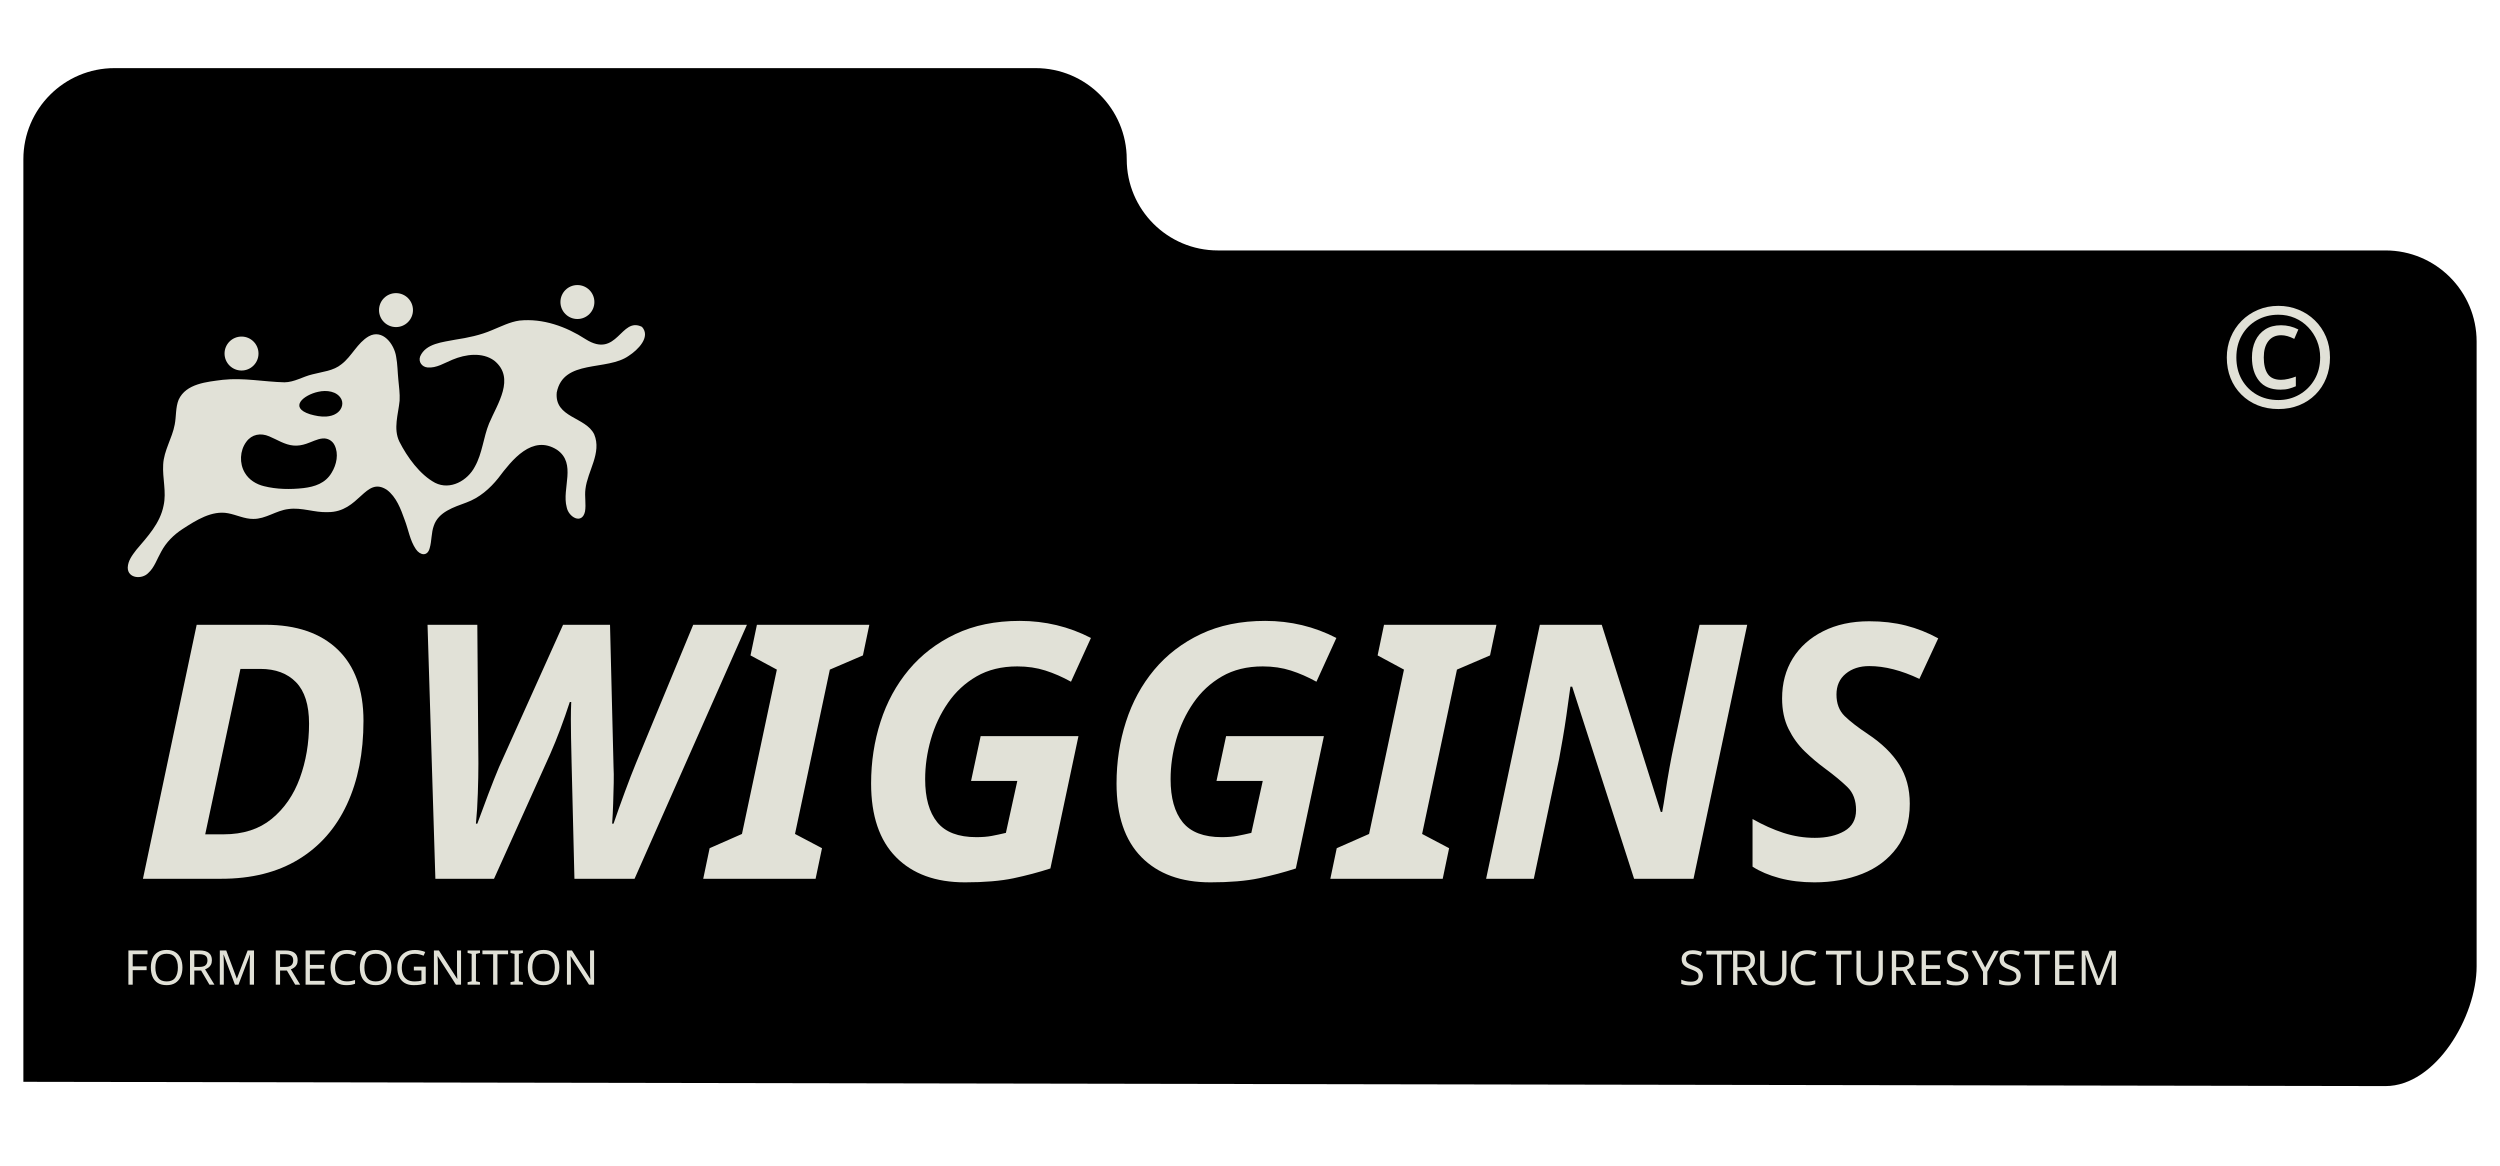
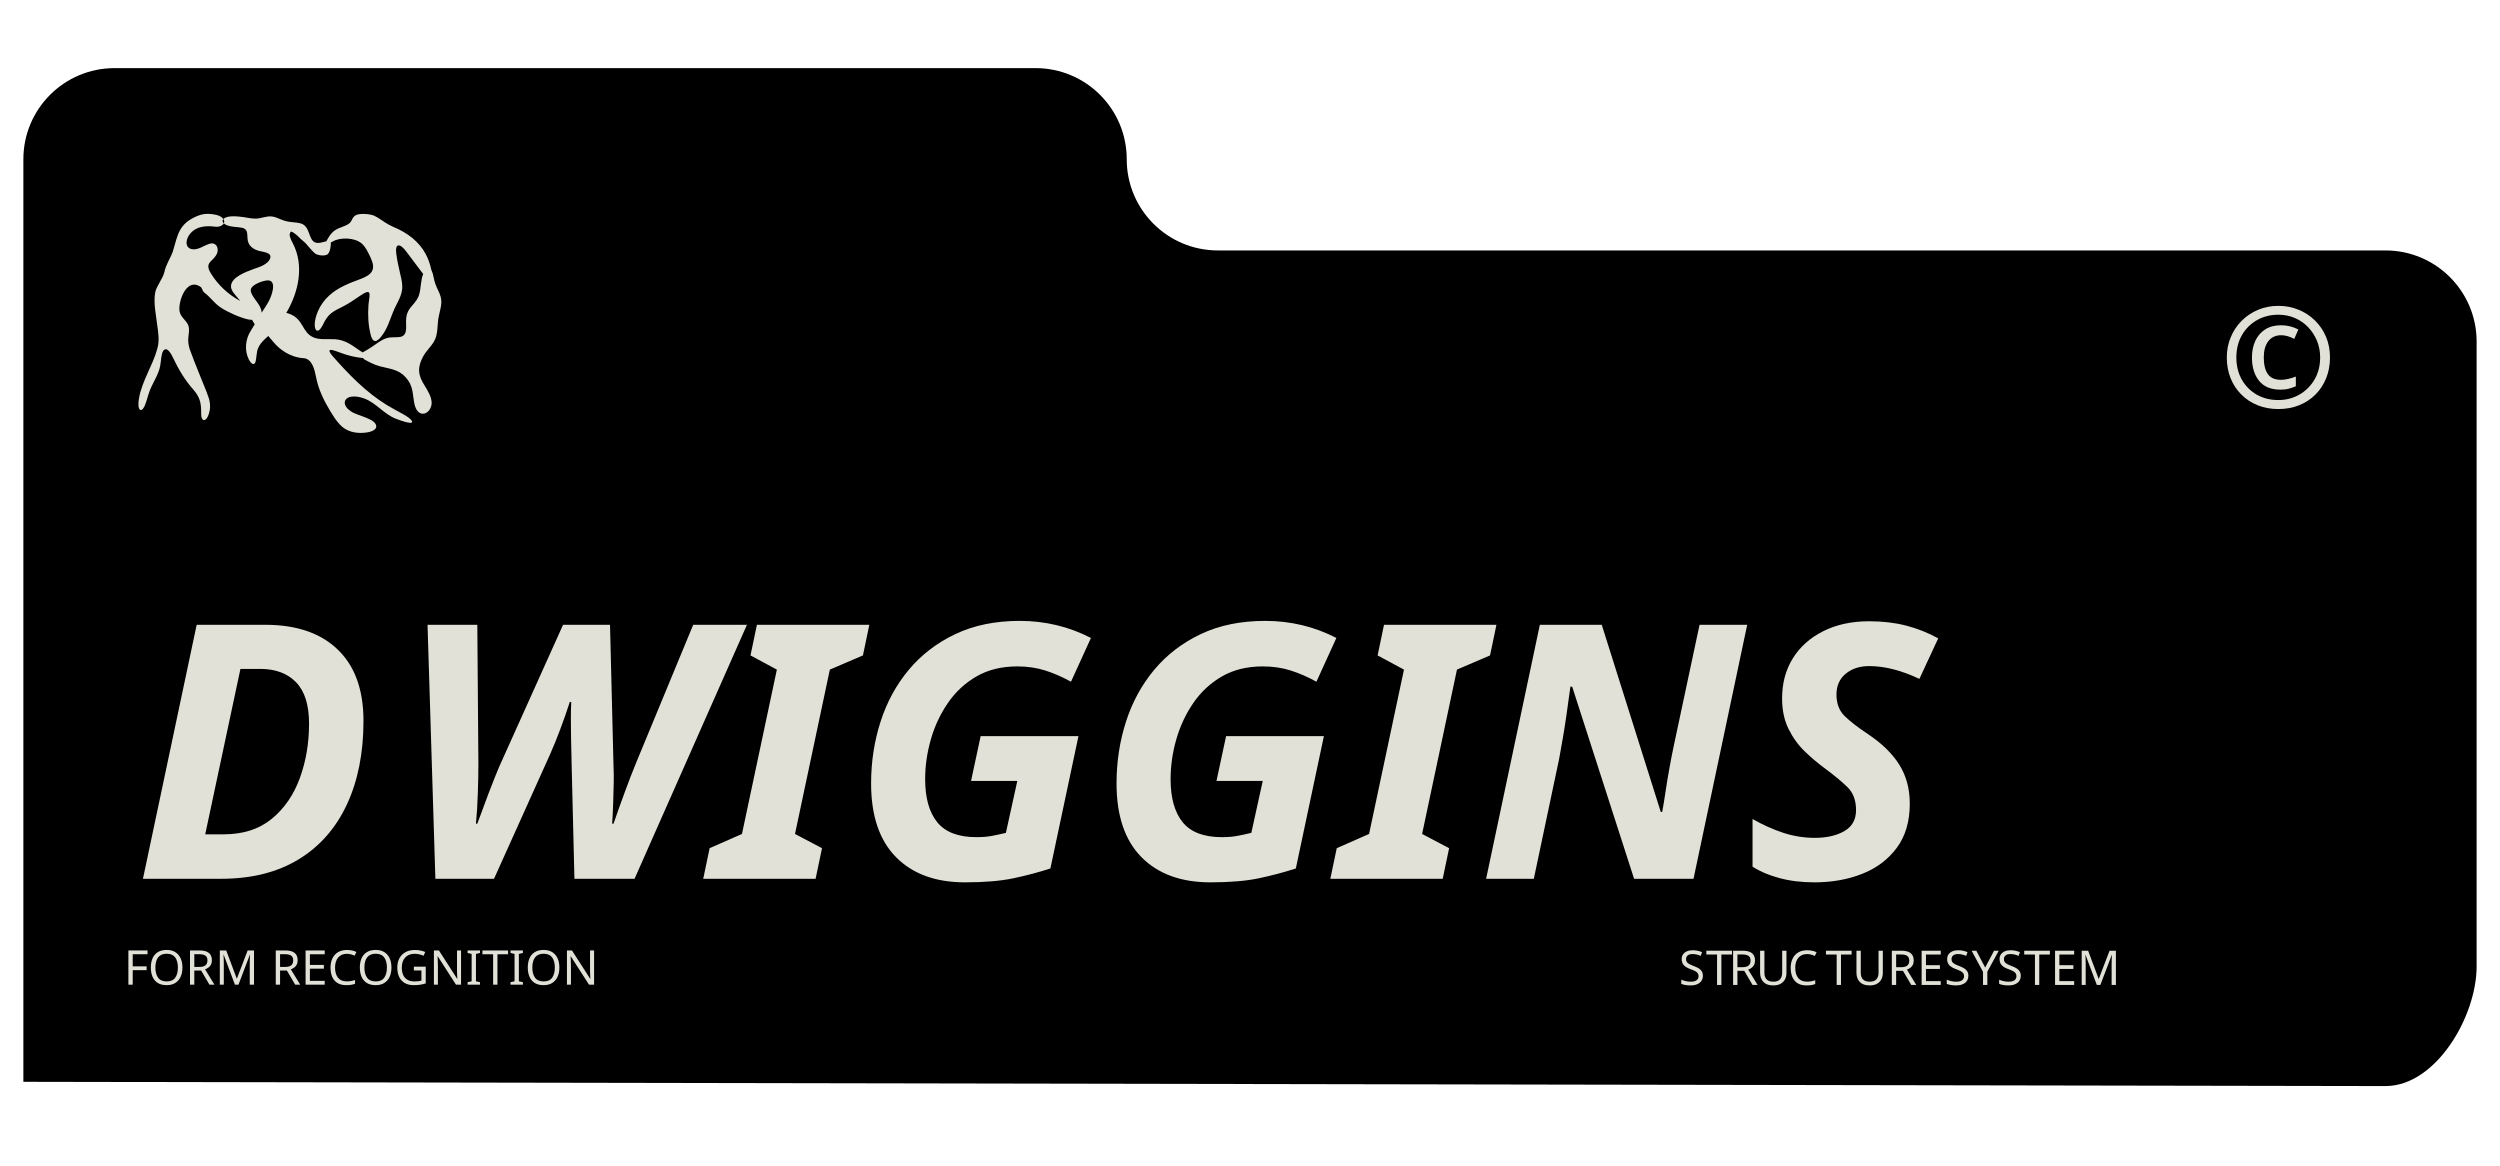
<svg xmlns="http://www.w3.org/2000/svg" id="GORS_LOGO_B" viewBox="0 0 841.89 392.618">
  <defs>
    <style>
      .cls-1 {
        letter-spacing: 0em;
      }

      .cls-2 {
        font-family: PPFrama-Extralight, 'PP Frama';
        font-size: 16.144px;
        font-weight: 200;
      }

      .cls-2, .cls-3, .cls-4, .cls-5 {
        fill: #e1e1d7;
      }

      .cls-4 {
        font-size: 47.353px;
      }

      .cls-4, .cls-5 {
        font-family: PPFrama-BlackItalic, 'PP Frama';
        font-style: italic;
        font-weight: 800;
      }

      .cls-5 {
        font-size: 119.787px;
      }

      .cls-6 {
        letter-spacing: -.053em;
      }

      .cls-7 {
        letter-spacing: -.018em;
      }

      .cls-8 {
        letter-spacing: -.02em;
      }

      .cls-9 {
        letter-spacing: -.015em;
      }

      .cls-10 {
        letter-spacing: -.04em;
      }

      .cls-11 {
        letter-spacing: -.01em;
      }

      .cls-12 {
        letter-spacing: -.008em;
      }
    </style>
  </defs>
  <path d="M379.434,53.639h0c0-16.955-13.744-30.699-30.699-30.699H38.57c-16.955,0-30.699,13.744-30.699,30.699v310.666l795.448,1.44c16.955,0,30.699-23.377,30.699-40.332V115.037c0-16.955-13.744-30.699-30.699-30.699h-393.186c-16.955,0-30.699-13.744-30.699-30.699Z" />
  <text class="cls-4" transform="translate(747.56 137.281)">
    <tspan x="0" y="0">©</tspan>
  </text>
  <text class="cls-5" transform="translate(45.029 295.932)">
    <tspan class="cls-10" x="0" y="0">D</tspan>
    <tspan class="cls-1" x="88.163" y="0">WIGGINS</tspan>
  </text>
  <text class="cls-2" transform="translate(41.675 331.599)">
    <tspan class="cls-12" x="0" y="0">F</tspan>
    <tspan x="8.136" y="0">ORM RECOGNITION</tspan>
  </text>
  <text class="cls-2" transform="translate(565.346 331.688)">
    <tspan class="cls-8" x="0" y="0">S</tspan>
    <tspan x="9.121" y="0">T</tspan>
    <tspan class="cls-11" x="16.725" y="0">R</tspan>
    <tspan x="25.927" y="0">U</tspan>
    <tspan class="cls-6" x="36.694" y="0">C</tspan>
    <tspan x="49.399" y="0">TURE </tspan>
    <tspan class="cls-9" x="89.403" y="0">S</tspan>
    <tspan class="cls-7" x="98.605" y="0">Y</tspan>
    <tspan class="cls-8" x="107.048" y="0">S</tspan>
    <tspan x="116.169" y="0">TEM</tspan>
  </text>
  <g>
-     <path class="cls-3" d="M61.533,178.115c-2.987,1.936-5.57,4.489-7.241,7.651-1.399,2.42-2.294,5.37-4.352,7.186-2.099,2.233-6.953,1.883-6.924-1.829.096-2.3,1.459-4.099,2.916-5.995,3.784-4.467,7.998-8.924,9.154-14.87,1.027-4.591-.417-9.209-.135-13.817.233-4.724,3.023-8.834,3.88-13.444.553-2.758.253-5.763,1.326-8.388,2.514-5.475,9.559-6.009,14.847-6.702,6.926-.768,13.894.67,20.793.842,3.367-.043,6.207-1.942,9.425-2.687,3.346-.894,7.046-1.136,9.803-3.428,3.467-2.66,5.318-7.181,9.149-9.376,4.665-2.594,8.592,2.607,9.232,6.875.474,2.483.476,5.113.727,7.603.204,2.402.581,4.792.44,7.195-.427,4.513-2.208,9.4-.076,13.802,2.625,5.173,6.876,11.105,12.029,13.864,5.114,2.574,10.957-.747,13.397-5.472,2.518-4.483,2.846-9.782,4.767-14.506,2.744-6.54,8.992-15.293,1.752-21.171-4.006-2.942-9.686-2.159-14.029-.338-2.709,1.092-5.439,2.926-8.46,2.63-1.825-.158-3.147-1.865-2.456-3.73,1.91-4.407,7.686-4.784,11.828-5.623,4.211-.646,8.432-1.511,12.362-3.209,3.024-1.222,6.026-2.778,9.254-3.227,7.85-.807,15.706,2.011,22.218,6.244,10.776,6.849,11.868-7.727,19.036-4.116,3.065,3.409-1.476,7.827-4.428,9.722-7.357,5.281-22.046.985-24.282,12.38-.79,8.564,9.795,8.171,12.622,14.098,2.598,6.252-2.237,12.3-2.955,18.417-.326,2.459.27,5.151-.146,7.556-1.002,4.502-5.534,1.932-6.169-1.44-1.711-6.334,3.416-14.693-3.234-19.324-8.344-5.326-15.198,3.406-19.796,9.51-2.857,3.578-6.403,6.654-10.767,8.239-4.192,1.566-9.389,3.131-10.951,7.809-.864,2.321-.688,5.178-1.378,7.497-.735,2.951-3.235,2.487-4.669.388-2.003-2.955-2.491-6.541-3.776-9.876-1.31-3.664-2.78-7.693-5.994-10.109-7.334-4.748-9.175,7.63-19.931,7.517-4.418.205-8.794-1.687-13.229-1.031-4.111.461-7.629,3.373-11.826,3.319-2.922.027-5.651-1.377-8.479-1.907-5.464-1.042-10.767,2.36-15.242,5.252l-.03.02ZM104.435,139.51c1.754.503,3.596.879,5.424.765,1.241-.096,2.451-.402,3.39-1.021,1.649-1.013,2.545-3.023,1.719-4.795-1.391-2.761-5.05-3.164-7.823-2.515-4.8,1.024-10.038,5.229-2.749,7.554l.039.012ZM111.678,159.191c1.68-2.72,2.448-6.381.969-9.316-.748-1.517-2.37-2.398-4.042-2.211-1.717.131-3.597,1.165-5.465,1.781-1.382.465-2.842.729-4.298.594-2.949-.245-5.53-1.994-8.19-3.098-2.859-1.226-5.84-.725-7.71,1.85-2.197,2.955-2.382,7.268-.49,10.427,1.37,2.353,3.83,3.873,6.441,4.503,4.278,1.074,8.85,1.149,13.277.65,3.844-.456,7.412-1.638,9.489-5.15l.019-.03Z" />
-     <circle class="cls-3" cx="81.335" cy="119.059" r="5.717" />
-     <circle class="cls-3" cx="133.353" cy="104.428" r="5.717" />
-     <circle class="cls-3" cx="194.446" cy="101.711" r="5.717" />
+     <path class="cls-3" transform="translate(33.8237 59.5712) scale(0.151571)" d="M 708.633 259.59 C 706.176 269.828 699.723 277.918 692.723 285.719 C 685.289 293.688 679.996 303.535 679.379 314.574 C 677.418 328.855 684.879 351.527 666.215 355.531 C 656.812 357.23 646.238 355.172 636.867 358.039 C 624.973 361.215 615.227 369.484 604.617 376.629 C 597.527 381.5 590.086 385.824 582.555 389.992 C 580.039 388.371 577.391 386.676 574.844 384.969 C 557.715 372.852 541.855 361.477 520.109 360.637 C 511.582 360.086 502.953 360.777 494.41 360.496 C 487.301 360.285 480.199 359.289 473.918 356.801 C 447.938 346.332 451.383 316.43 421.301 304.816 C 418.496 303.598 415.719 302.727 412.961 302.168 C 441.117 254.207 452.723 196.375 427.523 147.688 C 424.336 141.555 418.953 131.445 420.75 126.242 C 422.059 122.059 422.789 120.008 427.902 123.234 C 439.18 130.355 442.504 136.57 450.625 142.641 C 459.195 149.262 469.57 165.414 478.422 171.137 C 484.145 174.402 498.535 176.582 504.82 171.836 C 510.363 166.844 512.121 153.25 511.812 146.668 C 511.781 146.316 511.742 145.996 511.672 145.699 C 513.078 145.168 514.656 144.418 516.457 143.34 C 532.844 133.672 564.855 134.633 580.246 147.824 C 589.516 155.836 594.602 167.68 599.883 178.59 C 604.746 189.555 608.543 199.754 603.34 209.512 C 598.754 217.93 587.828 222.984 578.711 226.52 C 553.668 235.727 527.68 245.605 508.074 263.715 C 497.508 273.344 488.938 285.16 483.277 298.312 C 479.16 308.039 475.656 319.797 476.074 330.113 C 476.562 336.355 477.922 340.742 481.566 341.699 C 486.793 342.309 491.027 334.41 493.812 329.484 C 505.777 303.605 515.676 299.5 540.336 287.164 C 553.34 280.555 565.125 271.883 577.262 263.863 C 583.133 260.488 597.258 249.172 597.918 261.117 C 598.188 268.598 595.938 277.328 595.48 285.07 C 593.852 307.07 595.031 329.316 600.344 350.59 C 605.078 369.824 614.277 367.906 625.113 353.086 C 637.02 337.703 642.703 318.738 649.852 300.871 C 657.473 281.152 671.895 263.316 670.52 241.68 C 670.137 231.965 667.641 222.434 665.445 212.965 C 662.156 198.832 659.113 184.52 657.195 170.16 C 656.266 161.52 656.195 149.863 665.016 152.52 C 672.324 155.664 677.93 163.867 682.812 170.238 C 692.07 183.133 702.09 195.418 711.406 208.223 C 712.695 209.871 714.734 212.715 717.121 215.691 C 711.488 229.355 712.336 245.297 708.633 259.59 M 373.977 276.277 C 369.375 285.027 363.332 293.168 358.207 301.707 C 358.039 298.223 357.188 294.586 355.461 290.723 C 351.176 278.805 330.82 260.738 334.355 248.992 C 337.602 238.535 361.914 230.164 371.73 229.887 C 393.484 229.797 379.852 265.652 373.977 276.277 M 755.926 266.48 C 753.477 256.914 747.633 247.863 744.277 238.387 C 740.473 228.797 740.332 217.359 735.77 208.223 C 735.629 207.961 735.5 207.711 735.359 207.473 C 732.992 194.43 726.801 178.887 722.863 171.758 C 708.184 143.781 681.434 123.773 652.141 111.777 C 648.234 110.043 644.461 108.234 640.855 106.258 C 629.609 100.293 619.898 91.645 608.395 86.332 C 599.684 82.254 577.66 80.637 568.832 84.402 C 557.906 89.035 560.652 98.605 550.664 104.879 C 542.844 110.051 529 113.039 521.078 118.691 C 511.922 124.965 506.926 133.734 501.992 143.031 C 494.551 144.688 484.402 148.625 477.023 145.617 C 461.172 139.207 466.777 108.941 444.152 103.129 C 435.062 100.613 424.227 101.094 414.449 98.844 C 406.449 97.156 398.918 93.461 391.336 90.594 C 384.734 88.059 378.281 87.07 371.441 88.09 C 365.32 88.926 359.188 90.863 353.035 91.895 C 342.016 94.012 331.559 91.562 320.105 89.676 C 307.738 88 282.141 84.293 273.031 93.641 C 275.449 97.078 275.566 100.422 274.121 103.23 C 274.699 103.82 275.359 104.34 276.066 104.789 C 282.418 109.402 293.047 110.641 301.367 111.328 C 309.547 112.438 320.395 111.777 324.578 119.98 C 328.203 128.289 324.41 140.203 330.75 150.094 C 335.117 157.094 342.496 161.457 350.328 163.805 C 357.43 165.992 366.727 166.691 372.691 170.066 C 383.379 176.09 374.926 187.527 367.586 192.602 C 359.277 198.754 349 201.699 339.32 205.098 C 323.039 211.148 289.023 223.215 290.09 244.16 C 290.719 253.566 299.348 261.938 305.371 269.277 C 307.141 271.363 308.848 273.492 310.516 275.648 C 284.316 261.527 261.656 240.633 245.953 215.332 C 228.914 188.285 251.289 189.477 259.43 169.129 C 263.684 156.164 255.73 143.871 241.398 148.902 C 229.426 152.75 216.191 163.406 202.758 160.5 C 185.816 156.656 190.273 136.02 199.852 125.691 C 213.324 109.371 235.176 108.074 254.645 110.602 C 263.473 111.809 271.473 108.422 274.121 103.23 C 271.441 100.562 270.273 96.727 272.68 94.012 C 272.793 93.883 272.91 93.762 273.031 93.641 C 271.883 92.012 270.234 90.367 267.988 88.738 C 262.184 84.793 254.742 83.664 246.703 82.586 C 236.027 81.137 225.098 82.555 215.18 86.84 C 173.441 104.656 172.363 127.52 160.789 165.914 C 154.246 183.762 145.816 193.469 141.852 212.227 C 138.785 225.352 124.48 242.871 121.805 256.082 C 117.402 278.676 123.125 304.285 125.871 327.039 C 128.309 345.176 131.703 363.734 126.348 381.711 C 116.094 419.613 91.902 453.824 85.52 492.766 C 84.332 499.848 83.902 507.277 85.102 512.094 C 86.387 518.664 90.941 519.742 94.617 514.859 C 101.66 505.66 104.188 488.492 108.82 476.914 C 115.793 457.57 129.195 439.922 132.793 419.496 C 134.77 409.586 134.59 394.215 139.402 386.625 C 147.773 375.02 157.48 393.887 161.039 401.297 C 173.164 427.027 187.504 451.305 206.273 472.402 C 222.691 491.297 223.91 504.371 223.84 528.434 C 223.859 534.324 226.789 544.102 233.711 538.949 C 239.48 534.387 243.605 519.973 243.527 510.824 C 243.945 500.188 240.988 490.059 236.484 480.711 L 238.395 484.234 C 225.18 450.238 210.496 416.738 198.242 382.391 C 196.785 377.605 195.727 372.84 195.297 367.926 C 193.539 354.824 199.898 340.742 194.715 328.445 C 188.133 315.762 174.57 309.367 175.352 292.199 C 175.57 269.27 193.039 224.75 222.055 243.988 C 226.359 246.676 226.379 253.648 230.465 256.754 C 246.164 268.688 251.086 279.227 267.328 290.312 C 282.898 300.539 309.828 312.637 328.273 316.672 C 331.152 317.348 334.047 317.598 336.785 317.48 L 342.758 327.527 C 339.82 332.32 336.883 337.113 333.969 341.93 C 321.863 360.805 319.613 385.996 329.844 406.012 C 333.008 412.254 340.141 420.812 344.086 412.164 C 347.18 403.645 345.984 389.73 350.559 380.055 C 353.484 373.102 358.148 367.488 363.691 361.906 C 366.816 359.18 369.902 356.332 372.941 353.375 L 383.828 366.301 C 396.391 381.812 420.082 400.988 451.902 402.824 C 465.996 403.633 473.227 419.547 476.484 433.418 C 477.711 437.992 478.621 442.746 479.621 447.41 C 484.914 473.438 496.949 497.949 511.043 521.121 C 517.344 531.348 523.746 541.707 532.055 550.414 C 545.879 565.527 566.754 570.551 586.988 568.363 C 595.508 567.754 609.973 564.629 612.609 556.609 C 616.535 537.543 569.301 530.559 557.266 521.293 C 553.199 518.785 549.305 515.637 546.52 511.812 C 538.23 500.656 544.262 490.07 557.594 488.25 C 567.023 486.863 577.191 489.051 586.141 492.336 C 612.84 502.184 631.016 528.223 657.535 537.703 C 663.895 540.129 670.598 542.523 677.059 544.363 C 681.715 545.57 693.141 548.488 692.641 543.812 C 690.305 537.262 678.129 530.289 671.137 526.395 C 659.742 520.102 648.137 514.121 637.02 507.328 C 590.273 478.871 551.512 438.711 515.176 397.422 C 500.496 379.844 514.156 383.559 526.801 388.312 C 540.066 393.336 553.578 397.902 567.621 400.277 C 572.836 401.168 578.449 402.137 583.883 402.527 L 585.133 404.832 C 596.18 411.074 607.504 416.988 619.758 420.473 C 640.805 426.246 662.156 427.137 677.391 444.633 C 696.566 465.031 692.59 482.707 698.215 507.07 C 700.43 515.199 705.324 524.648 714.273 526.027 C 728.078 527.684 737.387 511.645 735.707 499.117 C 734.352 486.254 727.129 475.289 720.559 464.121 C 704.938 440.418 703.758 422.48 717.68 397.73 C 723.992 386.465 733.812 377.715 740.484 366.73 C 751.219 349.59 747.445 328.246 751.879 308.84 C 754.707 294.938 759.957 280.613 755.926 266.48 " />
  </g>
</svg>
